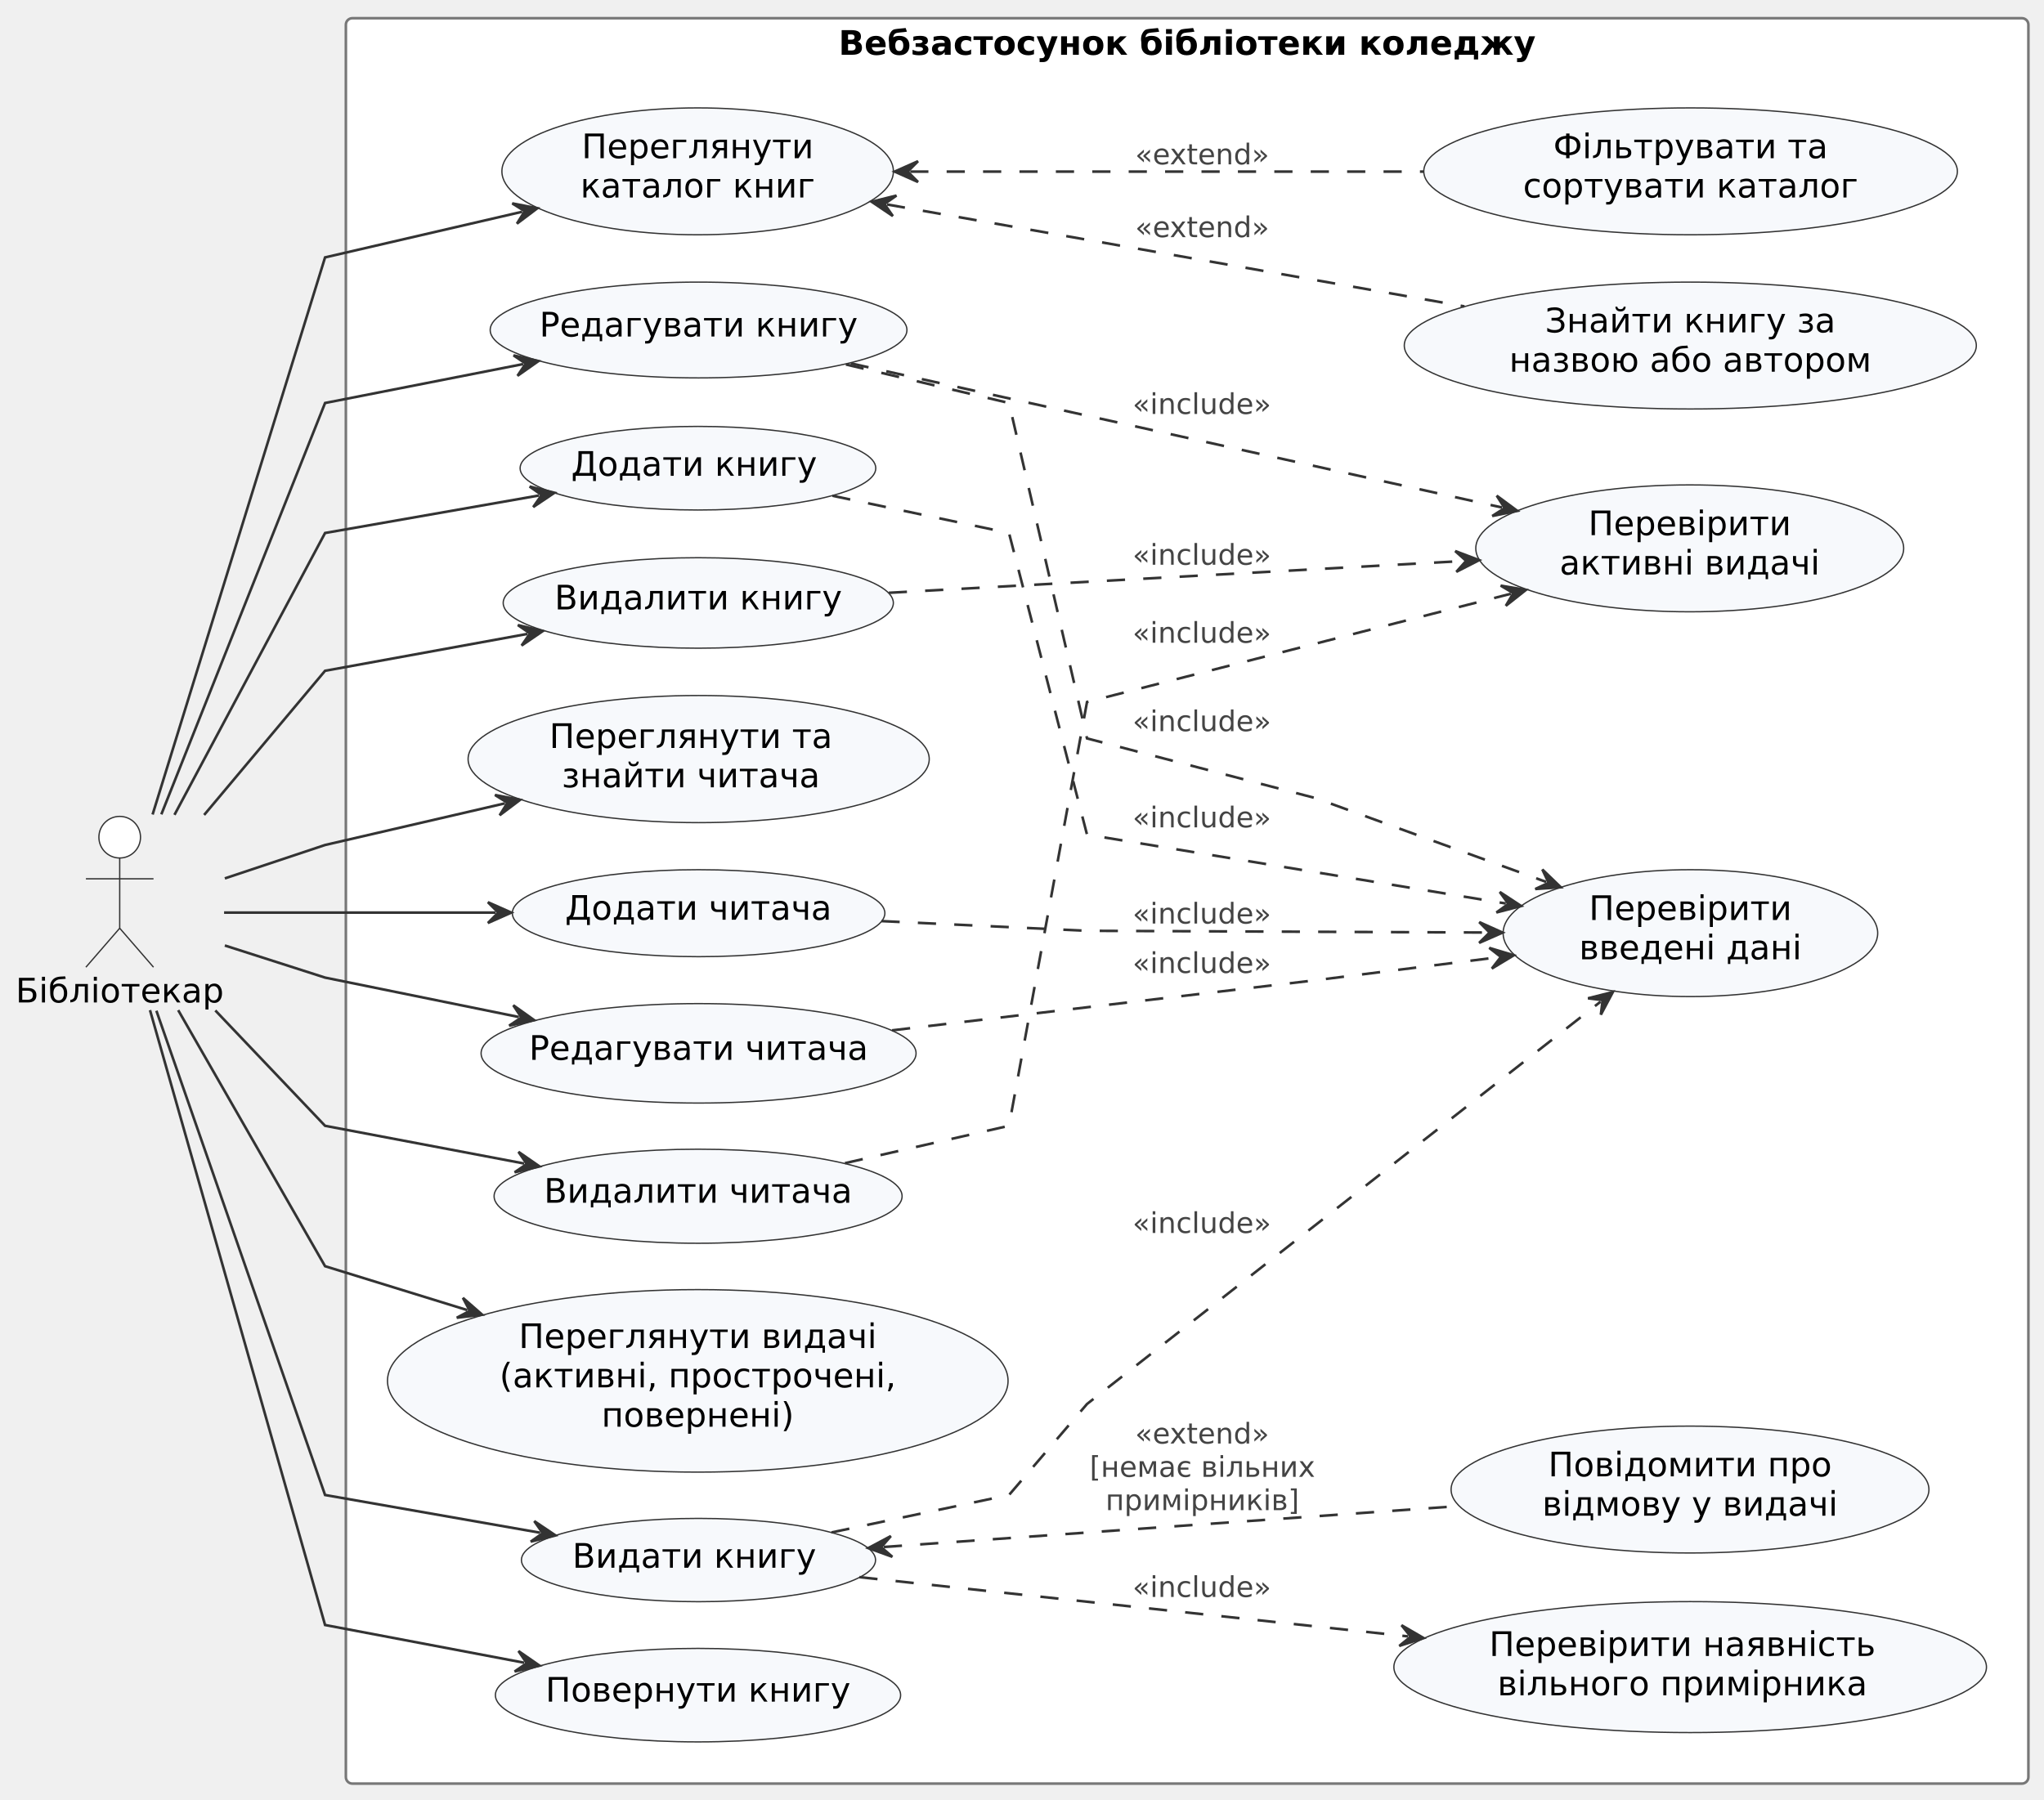
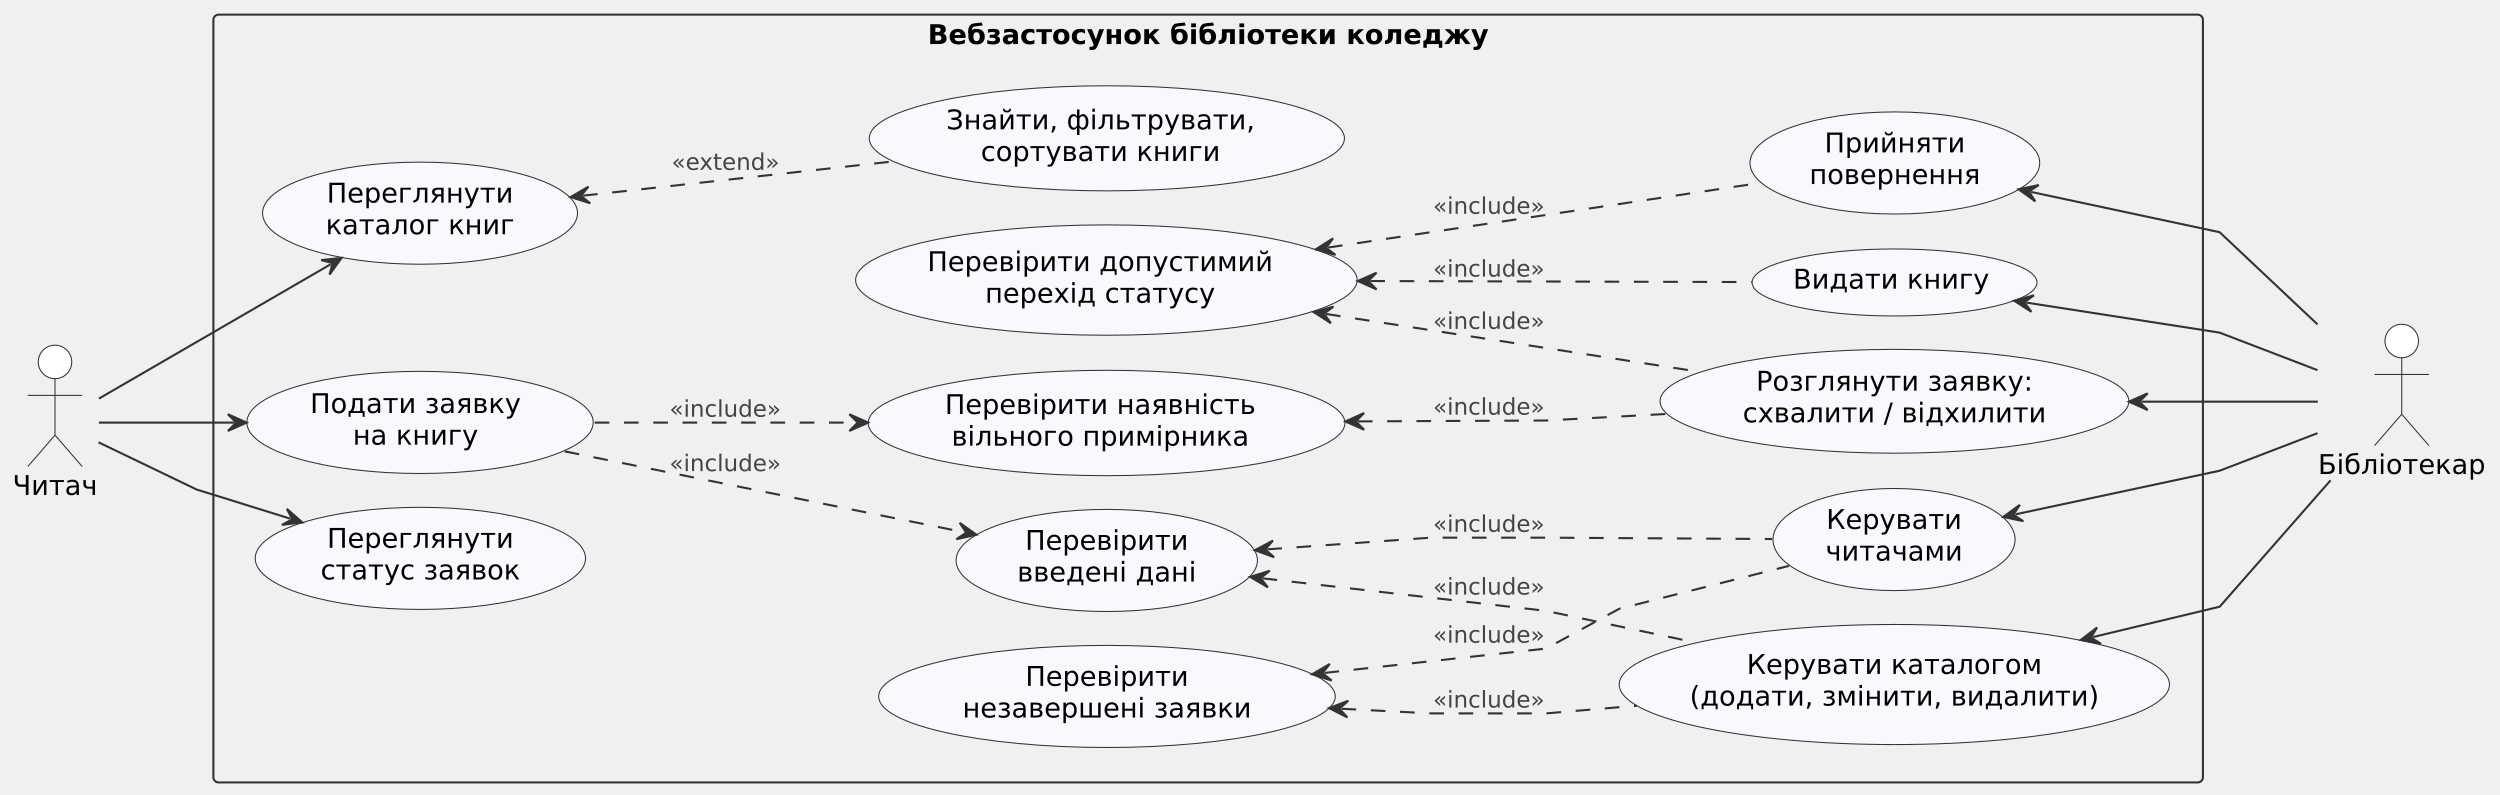
- <svg xmlns="http://www.w3.org/2000/svg" contentStyleType="text/css" height="692px" preserveAspectRatio="none" style="width:786px;height:692px;background:#FFFFFF;" version="1.1" viewBox="0 0 786 692" width="786px" zoomAndPan="magnify">
+ <svg xmlns="http://www.w3.org/2000/svg" contentStyleType="text/css" height="380px" preserveAspectRatio="none" style="width:1195px;height:380px;background:#FFFFFF;" version="1.1" viewBox="0 0 1195 380" width="1195px" zoomAndPan="magnify">
  <defs />
  <g>
    <g id="cluster_Вебзастосунок бібліотеки коледжу">
-       <rect fill="#FFFFFF" height="679" rx="2.5" ry="2.5" style="stroke:#777777;stroke-width:1.0;" width="647" x="133" y="7" />
-       <text fill="#000000" font-family="DejaVu Sans" font-size="13" font-weight="bold" lengthAdjust="spacing" textLength="268.074" x="322.463" y="21.067">Вебзастосунок бібліотеки коледжу</text>
+       <rect fill="none" height="367" rx="2.5" ry="2.5" style="stroke:#333333;stroke-width:1.0;" width="951" x="102" y="7" />
+       <text fill="#000000" font-family="DejaVu Sans" font-size="13" font-weight="bold" lengthAdjust="spacing" textLength="268.074" x="443.463" y="21.067">Вебзастосунок бібліотеки коледжу</text>
    </g>
    <g id="elem_UC1">
-       <ellipse cx="268.275" cy="65.901" fill="#F7F9FC" rx="75.275" ry="24.401" style="stroke:#333333;stroke-width:0.5;" />
-       <text fill="#000000" font-family="DejaVu Sans" font-size="13" lengthAdjust="spacing" textLength="89.197" x="223.677" y="60.835">Переглянути</text>
-       <text fill="#000000" font-family="DejaVu Sans" font-size="13" lengthAdjust="spacing" textLength="90.213" x="223.169" y="75.968">каталог книг</text>
+       <ellipse cx="200.775" cy="101.901" fill="#F7F9FC" rx="75.275" ry="24.401" style="stroke:#333333;stroke-width:0.5;" />
+       <text fill="#000000" font-family="DejaVu Sans" font-size="13" lengthAdjust="spacing" textLength="89.197" x="156.177" y="96.835">Переглянути</text>
+       <text fill="#000000" font-family="DejaVu Sans" font-size="13" lengthAdjust="spacing" textLength="90.213" x="155.669" y="111.968">каталог книг</text>
+     </g>
+     <g id="elem_UC2">
+       <ellipse cx="529.071" cy="66.114" fill="#F7F9FC" rx="113.57" ry="25.114" style="stroke:#333333;stroke-width:0.5;" />
+       <text fill="#000000" font-family="DejaVu Sans" font-size="13" lengthAdjust="spacing" textLength="147.532" x="452.304" y="61.831">Знайти, фільтрувати,</text>
+       <text fill="#000000" font-family="DejaVu Sans" font-size="13" lengthAdjust="spacing" textLength="114.48" x="468.83" y="76.964">сортувати книги</text>
+     </g>
+     <g id="elem_UC3">
+       <ellipse cx="200.781" cy="201.917" fill="#F7F9FC" rx="82.781" ry="24.417" style="stroke:#333333;stroke-width:0.5;" />
+       <text fill="#000000" font-family="DejaVu Sans" font-size="13" lengthAdjust="spacing" textLength="100.744" x="148.244" y="197.432">Подати заявку</text>
+       <text fill="#000000" font-family="DejaVu Sans" font-size="13" lengthAdjust="spacing" textLength="59.922" x="168.655" y="212.565">на книгу</text>
    </g>
    <g id="elem_UC4">
-       <ellipse cx="268.388" cy="180.078" fill="#F7F9FC" rx="68.388" ry="16.078" style="stroke:#333333;stroke-width:0.5;" />
-       <text fill="#000000" font-family="DejaVu Sans" font-size="13" lengthAdjust="spacing" textLength="94.542" x="219.635" y="182.995">Додати книгу</text>
+       <ellipse cx="200.942" cy="266.901" fill="#F7F9FC" rx="78.942" ry="24.401" style="stroke:#333333;stroke-width:0.5;" />
+       <text fill="#000000" font-family="DejaVu Sans" font-size="13" lengthAdjust="spacing" textLength="89.197" x="156.344" y="261.835">Переглянути</text>
+       <text fill="#000000" font-family="DejaVu Sans" font-size="13" lengthAdjust="spacing" textLength="95.399" x="153.243" y="276.968">статус заявок</text>
    </g>
    <g id="elem_UC5">
-       <ellipse cx="268.627" cy="126.925" fill="#F7F9FC" rx="80.127" ry="18.425" style="stroke:#333333;stroke-width:0.5;" />
-       <text fill="#000000" font-family="DejaVu Sans" font-size="13" lengthAdjust="spacing" textLength="122.421" x="207.416" y="129.426">Редагувати книгу</text>
+       <ellipse cx="905.556" cy="191.811" fill="#F7F9FC" rx="112.056" ry="24.811" style="stroke:#333333;stroke-width:0.5;" />
+       <text fill="#000000" font-family="DejaVu Sans" font-size="13" lengthAdjust="spacing" textLength="132.298" x="839.407" y="186.745">Розглянути заявку:</text>
+       <text fill="#000000" font-family="DejaVu Sans" font-size="13" lengthAdjust="spacing" textLength="145.076" x="833.018" y="201.878">схвалити / відхилити</text>
    </g>
    <g id="elem_UC6">
-       <ellipse cx="268.516" cy="231.903" fill="#F7F9FC" rx="75.016" ry="17.403" style="stroke:#333333;stroke-width:0.5;" />
-       <text fill="#000000" font-family="DejaVu Sans" font-size="13" lengthAdjust="spacing" textLength="110.557" x="213.238" y="234.404">Видалити книгу</text>
-     </g>
-     <g id="elem_UC2">
-       <ellipse cx="649.989" cy="132.901" fill="#F7F9FC" rx="109.989" ry="24.401" style="stroke:#333333;stroke-width:0.5;" />
-       <text fill="#000000" font-family="DejaVu Sans" font-size="13" lengthAdjust="spacing" textLength="111.738" x="594.12" y="127.835">Знайти книгу за</text>
-       <text fill="#000000" font-family="DejaVu Sans" font-size="13" lengthAdjust="spacing" textLength="139.306" x="580.336" y="142.968">назвою або автором</text>
-     </g>
-     <g id="elem_UC3">
-       <ellipse cx="650.097" cy="65.901" fill="#F7F9FC" rx="102.597" ry="24.401" style="stroke:#333333;stroke-width:0.5;" />
-       <text fill="#000000" font-family="DejaVu Sans" font-size="13" lengthAdjust="spacing" textLength="105.612" x="597.291" y="60.835">Фільтрувати та</text>
-       <text fill="#000000" font-family="DejaVu Sans" font-size="13" lengthAdjust="spacing" textLength="128.851" x="585.671" y="75.968">сортувати каталог</text>
+       <ellipse cx="905.595" cy="135.019" fill="#F7F9FC" rx="68.095" ry="16.019" style="stroke:#333333;stroke-width:0.5;" />
+       <text fill="#000000" font-family="DejaVu Sans" font-size="13" lengthAdjust="spacing" textLength="93.799" x="857.075" y="137.973">Видати книгу</text>
    </g>
    <g id="elem_UC7">
-       <ellipse cx="268.666" cy="291.951" fill="#F7F9FC" rx="88.666" ry="24.451" style="stroke:#333333;stroke-width:0.5;" />
-       <text fill="#000000" font-family="DejaVu Sans" font-size="13" lengthAdjust="spacing" textLength="108.869" x="211.232" y="287.668">Переглянути та</text>
-       <text fill="#000000" font-family="DejaVu Sans" font-size="13" lengthAdjust="spacing" textLength="99.296" x="216.018" y="302.801">знайти читача</text>
+       <ellipse cx="905.743" cy="77.901" fill="#F7F9FC" rx="69.243" ry="24.401" style="stroke:#333333;stroke-width:0.5;" />
+       <text fill="#000000" font-family="DejaVu Sans" font-size="13" lengthAdjust="spacing" textLength="67.266" x="872.11" y="72.835">Прийняти</text>
+       <text fill="#000000" font-family="DejaVu Sans" font-size="13" lengthAdjust="spacing" textLength="81.682" x="864.902" y="87.968">повернення</text>
    </g>
    <g id="elem_UC8">
-       <ellipse cx="268.635" cy="351.227" fill="#F7F9FC" rx="71.635" ry="16.727" style="stroke:#333333;stroke-width:0.5;" />
-       <text fill="#000000" font-family="DejaVu Sans" font-size="13" lengthAdjust="spacing" textLength="102.534" x="217.298" y="353.749">Додати читача</text>
+       <ellipse cx="905.505" cy="327.201" fill="#F7F9FC" rx="131.505" ry="28.701" style="stroke:#333333;stroke-width:0.5;" />
+       <text fill="#000000" font-family="DejaVu Sans" font-size="13" lengthAdjust="spacing" textLength="141.166" x="834.923" y="322.135">Керувати каталогом</text>
+       <text fill="#000000" font-family="DejaVu Sans" font-size="13" lengthAdjust="spacing" textLength="195.736" x="807.637" y="337.268">(додати, змінити, видалити)</text>
    </g>
    <g id="elem_UC9">
-       <ellipse cx="268.632" cy="405.127" fill="#F7F9FC" rx="83.632" ry="19.127" style="stroke:#333333;stroke-width:0.5;" />
-       <text fill="#000000" font-family="DejaVu Sans" font-size="13" lengthAdjust="spacing" textLength="130.413" x="203.426" y="407.627">Редагувати читача</text>
+       <ellipse cx="905.351" cy="257.901" fill="#F7F9FC" rx="57.851" ry="24.401" style="stroke:#333333;stroke-width:0.5;" />
+       <text fill="#000000" font-family="DejaVu Sans" font-size="13" lengthAdjust="spacing" textLength="64.822" x="872.94" y="252.835">Керувати</text>
+       <text fill="#000000" font-family="DejaVu Sans" font-size="13" lengthAdjust="spacing" textLength="65.571" x="872.566" y="267.968">читачами</text>
    </g>
-     <g id="elem_UC10">
-       <ellipse cx="268.445" cy="460.089" fill="#F7F9FC" rx="78.445" ry="18.089" style="stroke:#333333;stroke-width:0.5;" />
-       <text fill="#000000" font-family="DejaVu Sans" font-size="13" lengthAdjust="spacing" textLength="118.549" x="209.171" y="462.59">Видалити читача</text>
-     </g>
-     <g id="elem_UC13">
-       <ellipse cx="268.321" cy="531.101" fill="#F7F9FC" rx="119.321" ry="35.102" style="stroke:#333333;stroke-width:0.5;" />
-       <text fill="#000000" font-family="DejaVu Sans" font-size="13" lengthAdjust="spacing" textLength="137.687" x="199.477" y="518.469">Переглянути видачі</text>
-       <text fill="#000000" font-family="DejaVu Sans" font-size="13" lengthAdjust="spacing" textLength="152.502" x="192.07" y="533.602">(активні, прострочені,</text>
-       <text fill="#000000" font-family="DejaVu Sans" font-size="13" lengthAdjust="spacing" textLength="74.045" x="231.298" y="548.735">повернені)</text>
-     </g>
-     <g id="elem_UC11">
-       <ellipse cx="268.595" cy="600.019" fill="#F7F9FC" rx="68.095" ry="16.019" style="stroke:#333333;stroke-width:0.5;" />
-       <text fill="#000000" font-family="DejaVu Sans" font-size="13" lengthAdjust="spacing" textLength="93.799" x="220.075" y="602.973">Видати книгу</text>
-     </g>
-     <g id="elem_UC12">
-       <ellipse cx="268.411" cy="651.982" fill="#F7F9FC" rx="77.911" ry="17.982" style="stroke:#333333;stroke-width:0.5;" />
-       <text fill="#000000" font-family="DejaVu Sans" font-size="13" lengthAdjust="spacing" textLength="117.311" x="209.755" y="654.483">Повернути книгу</text>
+     <g id="elem_CHK_INPUT">
+       <ellipse cx="529.026" cy="267.901" fill="#F7F9FC" rx="72.026" ry="24.401" style="stroke:#333333;stroke-width:0.5;" />
+       <text fill="#000000" font-family="DejaVu Sans" font-size="13" lengthAdjust="spacing" textLength="78.019" x="490.016" y="262.835">Перевірити</text>
+       <text fill="#000000" font-family="DejaVu Sans" font-size="13" lengthAdjust="spacing" textLength="85.617" x="486.217" y="277.968">введені дані</text>
    </g>
    <g id="elem_CHK_AVAIL">
-       <ellipse cx="649.939" cy="641.188" fill="#F7F9FC" rx="113.939" ry="25.188" style="stroke:#333333;stroke-width:0.5;" />
-       <text fill="#000000" font-family="DejaVu Sans" font-size="13" lengthAdjust="spacing" textLength="148.592" x="572.643" y="636.905">Перевірити наявність</text>
-       <text fill="#000000" font-family="DejaVu Sans" font-size="13" lengthAdjust="spacing" textLength="142.251" x="575.814" y="652.038">вільного примірника</text>
+       <ellipse cx="528.939" cy="202.188" fill="#F7F9FC" rx="113.939" ry="25.188" style="stroke:#333333;stroke-width:0.5;" />
+       <text fill="#000000" font-family="DejaVu Sans" font-size="13" lengthAdjust="spacing" textLength="148.592" x="451.643" y="197.905">Перевірити наявність</text>
+       <text fill="#000000" font-family="DejaVu Sans" font-size="13" lengthAdjust="spacing" textLength="142.251" x="454.814" y="213.038">вільного примірника</text>
    </g>
-     <g id="elem_DENY">
-       <ellipse cx="649.878" cy="572.901" fill="#F7F9FC" rx="91.878" ry="24.401" style="stroke:#333333;stroke-width:0.5;" />
-       <text fill="#000000" font-family="DejaVu Sans" font-size="13" lengthAdjust="spacing" textLength="109.059" x="595.349" y="567.835">Повідомити про</text>
-       <text fill="#000000" font-family="DejaVu Sans" font-size="13" lengthAdjust="spacing" textLength="113.693" x="593.032" y="582.968">відмову у видачі</text>
+     <g id="elem_CHK_STATE">
+       <ellipse cx="528.862" cy="133.872" fill="#F7F9FC" rx="119.862" ry="26.372" style="stroke:#333333;stroke-width:0.5;" />
+       <text fill="#000000" font-family="DejaVu Sans" font-size="13" lengthAdjust="spacing" textLength="165.16" x="443.282" y="129.589">Перевірити допустимий</text>
+       <text fill="#000000" font-family="DejaVu Sans" font-size="13" lengthAdjust="spacing" textLength="109.967" x="470.878" y="144.722">перехід статусу</text>
    </g>
-     <g id="elem_CHK_INPUT">
-       <ellipse cx="650.026" cy="358.901" fill="#F7F9FC" rx="72.026" ry="24.401" style="stroke:#333333;stroke-width:0.5;" />
-       <text fill="#000000" font-family="DejaVu Sans" font-size="13" lengthAdjust="spacing" textLength="78.019" x="611.016" y="353.835">Перевірити</text>
-       <text fill="#000000" font-family="DejaVu Sans" font-size="13" lengthAdjust="spacing" textLength="85.617" x="607.217" y="368.968">введені дані</text>
+     <g id="elem_CHK_ACTIVE">
+       <ellipse cx="529.128" cy="332.901" fill="#F7F9FC" rx="109.127" ry="24.401" style="stroke:#333333;stroke-width:0.5;" />
+       <text fill="#000000" font-family="DejaVu Sans" font-size="13" lengthAdjust="spacing" textLength="78.019" x="490.118" y="327.835">Перевірити</text>
+       <text fill="#000000" font-family="DejaVu Sans" font-size="13" lengthAdjust="spacing" textLength="138.087" x="460.084" y="342.968">незавершені заявки</text>
    </g>
-     <g id="elem_CHK_LOANS">
-       <ellipse cx="649.769" cy="210.901" fill="#F7F9FC" rx="82.269" ry="24.401" style="stroke:#333333;stroke-width:0.5;" />
-       <text fill="#000000" font-family="DejaVu Sans" font-size="13" lengthAdjust="spacing" textLength="78.019" x="610.759" y="205.835">Перевірити</text>
-       <text fill="#000000" font-family="DejaVu Sans" font-size="13" lengthAdjust="spacing" textLength="100.103" x="599.717" y="220.968">активні видачі</text>
+     <g id="elem_Reader">
+       <ellipse cx="26.29" cy="173" fill="#FFFFFF" rx="8" ry="8" style="stroke:#333333;stroke-width:0.5;" />
+       <path d="M26.29,181 L26.29,208 M13.29,189 L39.29,189 M26.29,208 L13.29,223 M26.29,208 L39.29,223 " fill="none" style="stroke:#333333;stroke-width:0.5;" />
+       <text fill="#000000" font-family="DejaVu Sans" font-size="13" lengthAdjust="spacing" textLength="40.581" x="6" y="236.567">Читач</text>
    </g>
    <g id="elem_Librarian">
-       <ellipse cx="46.032" cy="322" fill="#FFFFFF" rx="8" ry="8" style="stroke:#333333;stroke-width:0.5;" />
-       <path d="M46.032,330 L46.032,357 M33.032,338 L59.032,338 M46.032,357 L33.032,372 M46.032,357 L59.032,372 " fill="none" style="stroke:#333333;stroke-width:0.5;" />
-       <text fill="#000000" font-family="DejaVu Sans" font-size="13" lengthAdjust="spacing" textLength="80.063" x="6" y="385.567">Бібліотекар</text>
+       <ellipse cx="1148.032" cy="163" fill="#FFFFFF" rx="8" ry="8" style="stroke:#333333;stroke-width:0.5;" />
+       <path d="M1148.032,171 L1148.032,198 M1135.032,179 L1161.032,179 M1148.032,198 L1135.032,213 M1148.032,198 L1161.032,213 " fill="none" style="stroke:#333333;stroke-width:0.5;" />
+       <text fill="#000000" font-family="DejaVu Sans" font-size="13" lengthAdjust="spacing" textLength="80.063" x="1108" y="226.567">Бібліотекар</text>
    </g>
-     <g id="link_Librarian_UC1">
-       <path d="M58.68,313.27 C80.44,242.97 125,99 125,99 C125,99 162.075,90.414 200.805,81.444 " fill="none" id="Librarian-to-UC1" style="stroke:#333333;stroke-width:1.0;" />
-       <polygon fill="#333333" points="206.65,80.09,196.98,78.224,201.779,81.218,198.785,86.017,206.65,80.09" style="stroke:#333333;stroke-width:1.0;" />
+     <g id="link_Reader_UC1">
+       <path d="M47.29,190.53 C75.52,174.16 122.659,146.828 158.108,126.288 " fill="none" id="Reader-to-UC1" style="stroke:#333333;stroke-width:1.0;" />
+       <polygon fill="#333333" points="163.3,123.28,153.507,124.331,158.974,125.787,157.518,131.253,163.3,123.28" style="stroke:#333333;stroke-width:1.0;" />
    </g>
-     <g id="link_Librarian_UC4">
-       <path d="M67.09,313.4 C90.2,270.14 125,205 125,205 C125,205 167.04,197.627 207.31,190.558 " fill="none" id="Librarian-to-UC4" style="stroke:#333333;stroke-width:1.0;" />
-       <polygon fill="#333333" points="213.22,189.52,203.664,187.137,208.295,190.385,205.047,195.016,213.22,189.52" style="stroke:#333333;stroke-width:1.0;" />
+     <g id="link_Reader_UC3">
+       <path d="M47.29,202 C64.81,202 85.62,202 111.91,202 " fill="none" id="Reader-to-UC3" style="stroke:#333333;stroke-width:1.0;" />
+       <polygon fill="#333333" points="117.91,202,108.91,198,112.91,202,108.91,206,117.91,202" style="stroke:#333333;stroke-width:1.0;" />
    </g>
-     <g id="link_Librarian_UC5">
-       <path d="M62.04,313.21 C84.71,256.25 125,155 125,155 C125,155 162.343,147.668 201.183,140.028 " fill="none" id="Librarian-to-UC5" style="stroke:#333333;stroke-width:1.0;" />
-       <polygon fill="#333333" points="207.07,138.87,197.467,136.682,202.164,139.835,199.011,144.532,207.07,138.87" style="stroke:#333333;stroke-width:1.0;" />
-     </g>
-     <g id="link_Librarian_UC6">
-       <path d="M78.5,313.44 C100.15,287.63 125,258 125,258 C125,258 163.557,250.966 202.817,243.806 " fill="none" id="Librarian-to-UC6" style="stroke:#333333;stroke-width:1.0;" />
-       <polygon fill="#333333" points="208.72,242.73,199.148,240.41,203.801,243.627,200.584,248.28,208.72,242.73" style="stroke:#333333;stroke-width:1.0;" />
-     </g>
-     <g id="link_Librarian_UC7">
-       <path d="M86.46,337.85 C105.8,331.4 125,325 125,325 C125,325 157.325,317.513 194.165,308.983 " fill="none" id="Librarian-to-UC7" style="stroke:#333333;stroke-width:1.0;" />
-       <polygon fill="#333333" points="200.01,307.63,190.34,305.763,195.139,308.758,192.144,313.557,200.01,307.63" style="stroke:#333333;stroke-width:1.0;" />
-     </g>
-     <g id="link_Librarian_UC8">
-       <path d="M86.17,351 C116.73,351 154.01,351 190.62,351 " fill="none" id="Librarian-to-UC8" style="stroke:#333333;stroke-width:1.0;" />
-       <polygon fill="#333333" points="196.62,351,187.62,347,191.62,351,187.62,355,196.62,351" style="stroke:#333333;stroke-width:1.0;" />
-     </g>
-     <g id="link_Librarian_UC9">
-       <path d="M86.46,363.65 C105.8,369.85 125,376 125,376 C125,376 161.13,383.354 199.53,391.164 " fill="none" id="Librarian-to-UC9" style="stroke:#333333;stroke-width:1.0;" />
-       <polygon fill="#333333" points="205.41,392.36,197.388,386.647,200.51,391.363,195.793,394.486,205.41,392.36" style="stroke:#333333;stroke-width:1.0;" />
-     </g>
-     <g id="link_Librarian_UC10">
-       <path d="M82.8,388.64 C103.31,410.2 125,433 125,433 C125,433 162.645,440.133 201.585,447.513 " fill="none" id="Librarian-to-UC10" style="stroke:#333333;stroke-width:1.0;" />
-       <polygon fill="#333333" points="207.48,448.63,199.382,443.024,202.567,447.699,197.893,450.884,207.48,448.63" style="stroke:#333333;stroke-width:1.0;" />
-     </g>
-     <g id="link_Librarian_UC13">
-       <path d="M68.52,388.52 C91.61,428.78 125,487 125,487 C125,487 148.027,494.11 179.697,503.89 " fill="none" id="Librarian-to-UC13" style="stroke:#333333;stroke-width:1.0;" />
-       <polygon fill="#333333" points="185.43,505.66,178.011,499.183,180.653,504.185,175.65,506.826,185.43,505.66" style="stroke:#333333;stroke-width:1.0;" />
-     </g>
-     <g id="link_Librarian_UC11">
-       <path d="M60.14,388.75 C82.37,452.58 125,575 125,575 C125,575 167.36,582.433 207.72,589.513 " fill="none" id="Librarian-to-UC11" style="stroke:#333333;stroke-width:1.0;" />
-       <polygon fill="#333333" points="213.63,590.55,205.457,585.055,208.705,589.686,204.074,592.935,213.63,590.55" style="stroke:#333333;stroke-width:1.0;" />
-     </g>
-     <g id="link_Librarian_UC12">
-       <path d="M57.68,388.52 C79.04,463.57 125,625 125,625 C125,625 162.645,632.133 201.585,639.513 " fill="none" id="Librarian-to-UC12" style="stroke:#333333;stroke-width:1.0;" />
-       <polygon fill="#333333" points="207.48,640.63,199.382,635.024,202.567,639.699,197.893,642.884,207.48,640.63" style="stroke:#333333;stroke-width:1.0;" />
+     <g id="link_Reader_UC4">
+       <path d="M47.09,211.43 C66.71,220.87 94,234 94,234 C94,234 113.141,239.956 138.792,247.946 " fill="none" id="Reader-to-UC4" style="stroke:#333333;stroke-width:1.0;" />
+       <polygon fill="#333333" points="144.52,249.73,137.117,243.234,139.746,248.243,134.738,250.872,144.52,249.73" style="stroke:#333333;stroke-width:1.0;" />
    </g>
    <g id="link_UC1_UC2">
-       <path d="M341.079,78.634 C404.188,89.784 494.01,105.64 563.14,117.84 " fill="none" id="UC1-backto-UC2" style="stroke:#333333;stroke-width:1.0;stroke-dasharray:7.0,7.0;" />
-       <polygon fill="#333333" points="335.17,77.59,343.337,83.095,340.094,78.46,344.729,75.217,335.17,77.59" style="stroke:#333333;stroke-width:1.0;" />
-       <text fill="#444444" font-family="DejaVu Sans" font-size="11" lengthAdjust="spacing" textLength="51.772" x="436.5" y="91.21">«extend»</text>
+       <path d="M278.704,93.531 C323.834,88.541 377.07,82.67 427.09,77.14 " fill="none" id="UC1-backto-UC2" style="stroke:#333333;stroke-width:1.0;stroke-dasharray:7.0,7.0;" />
+       <polygon fill="#333333" points="272.74,94.19,282.125,97.177,277.71,93.641,281.246,89.225,272.74,94.19" style="stroke:#333333;stroke-width:1.0;" />
+       <text fill="#444444" font-family="DejaVu Sans" font-size="11" lengthAdjust="spacing" textLength="51.772" x="321" y="81.21">«extend»</text>
    </g>
-     <g id="link_UC1_UC3">
-       <path d="M350.02,66 C408.09,66 483.33,66 547.36,66 " fill="none" id="UC1-backto-UC3" style="stroke:#333333;stroke-width:1.0;stroke-dasharray:7.0,7.0;" />
-       <polygon fill="#333333" points="344.02,66,353.02,70,349.02,66,353.02,62,344.02,66" style="stroke:#333333;stroke-width:1.0;" />
-       <text fill="#444444" font-family="DejaVu Sans" font-size="11" lengthAdjust="spacing" textLength="51.772" x="436.5" y="63.21">«extend»</text>
+     <g id="link_UC3_CHK_INPUT">
+       <path d="M269.94,215.76 C327.98,227.5 404.839,243.07 460.869,254.41 " fill="none" id="UC3-to-CHK_INPUT" style="stroke:#333333;stroke-width:1.0;stroke-dasharray:7.0,7.0;" />
+       <polygon fill="#333333" points="466.75,255.6,458.722,249.894,461.849,254.608,457.135,257.735,466.75,255.6" style="stroke:#333333;stroke-width:1.0;" />
+       <text fill="#444444" font-family="DejaVu Sans" font-size="11" lengthAdjust="spacing" textLength="53.313" x="320" y="225.21">«include»</text>
    </g>
-     <g id="link_UC11_CHK_AVAIL">
-       <path d="M330.47,606.59 C388.93,612.9 472.295,621.905 541.495,629.385 " fill="none" id="UC11-to-CHK_AVAIL" style="stroke:#333333;stroke-width:1.0;stroke-dasharray:7.0,7.0;" />
-       <polygon fill="#333333" points="547.46,630.03,538.942,625.086,542.489,629.493,538.082,633.04,547.46,630.03" style="stroke:#333333;stroke-width:1.0;" />
-       <text fill="#444444" font-family="DejaVu Sans" font-size="11" lengthAdjust="spacing" textLength="53.313" x="435.5" y="614.21">«include»</text>
+     <g id="link_UC3_CHK_AVAIL">
+       <path d="M284.26,202 C323.87,202 366,202 408.98,202 " fill="none" id="UC3-to-CHK_AVAIL" style="stroke:#333333;stroke-width:1.0;stroke-dasharray:7.0,7.0;" />
+       <polygon fill="#333333" points="414.98,202,405.98,198,409.98,202,405.98,206,414.98,202" style="stroke:#333333;stroke-width:1.0;" />
+       <text fill="#444444" font-family="DejaVu Sans" font-size="11" lengthAdjust="spacing" textLength="53.313" x="320" y="199.21">«include»</text>
    </g>
-     <g id="link_UC11_DENY">
-       <path d="M339.865,594.994 C402.245,590.554 491.37,584.21 560.78,579.28 " fill="none" id="UC11-backto-DENY" style="stroke:#333333;stroke-width:1.0;stroke-dasharray:7.0,7.0;" />
-       <polygon fill="#333333" points="333.88,595.42,343.141,598.771,338.867,595.065,342.573,590.791,333.88,595.42" style="stroke:#333333;stroke-width:1.0;" />
-       <text fill="#444444" font-family="DejaVu Sans" font-size="11" lengthAdjust="spacing" textLength="51.772" x="436.478" y="555.21">«extend»</text>
-       <text fill="#444444" font-family="DejaVu Sans" font-size="11" lengthAdjust="spacing" textLength="86.727" x="419" y="568.015">[немає вільних</text>
-       <text fill="#444444" font-family="DejaVu Sans" font-size="11" lengthAdjust="spacing" textLength="74.476" x="425.126" y="580.82">примірників]</text>
+     <g id="link_UC5_Librarian">
+       <path d="M1023.6,192 C1055.97,192 1083.23,192 1107.92,192 " fill="none" id="UC5-backto-Librarian" style="stroke:#333333;stroke-width:1.0;" />
+       <polygon fill="#333333" points="1017.6,192,1026.6,196,1022.6,192,1026.6,188,1017.6,192" style="stroke:#333333;stroke-width:1.0;" />
    </g>
-     <g id="link_UC4_CHK_INPUT">
-       <path d="M320.1,190.67 C352.31,197.47 388,205 388,205 C388,205 418,321 418,321 C418,321 510.68,336.246 579.04,347.496 " fill="none" id="UC4-to-CHK_INPUT" style="stroke:#333333;stroke-width:1.0;stroke-dasharray:7.0,7.0;" />
-       <polygon fill="#333333" points="584.96,348.47,576.729,343.062,580.026,347.658,575.43,350.955,584.96,348.47" style="stroke:#333333;stroke-width:1.0;" />
-       <text fill="#444444" font-family="DejaVu Sans" font-size="11" lengthAdjust="spacing" textLength="53.313" x="435.5" y="318.21">«include»</text>
+     <g id="link_UC6_Librarian">
+       <path d="M968.649,144.651 C1012.819,151.511 1061,159 1061,159 C1061,159 1085.09,168.25 1107.77,176.95 " fill="none" id="UC6-backto-Librarian" style="stroke:#333333;stroke-width:1.0;" />
+       <polygon fill="#333333" points="962.72,143.73,971,149.064,967.661,144.497,972.227,141.159,962.72,143.73" style="stroke:#333333;stroke-width:1.0;" />
    </g>
-     <g id="link_UC5_CHK_INPUT">
-       <path d="M325.28,140.18 C356.02,147.44 388,155 388,155 C388,155 418,284 418,284 C418,284 506,307 506,307 C506,307 553.121,324.14 594.551,339.2 " fill="none" id="UC5-to-CHK_INPUT" style="stroke:#333333;stroke-width:1.0;stroke-dasharray:7.0,7.0;" />
-       <polygon fill="#333333" points="600.19,341.25,593.098,334.416,595.491,339.542,590.365,341.935,600.19,341.25" style="stroke:#333333;stroke-width:1.0;" />
-       <text fill="#444444" font-family="DejaVu Sans" font-size="11" lengthAdjust="spacing" textLength="53.313" x="435.5" y="281.21">«include»</text>
+     <g id="link_UC7_Librarian">
+       <path d="M970.778,91.733 C1014.528,101.073 1061,111 1061,111 C1061,111 1085.09,133.69 1107.77,155.06 " fill="none" id="UC7-backto-Librarian" style="stroke:#333333;stroke-width:1.0;" />
+       <polygon fill="#333333" points="964.91,90.48,972.876,96.271,969.8,91.524,974.547,88.447,964.91,90.48" style="stroke:#333333;stroke-width:1.0;" />
    </g>
-     <g id="link_UC8_CHK_INPUT">
-       <path d="M338.97,354.27 C377.62,356.1 418,358 418,358 C418,358 503.93,358.374 571.81,358.664 " fill="none" id="UC8-to-CHK_INPUT" style="stroke:#333333;stroke-width:1.0;stroke-dasharray:7.0,7.0;" />
-       <polygon fill="#333333" points="577.81,358.69,568.827,354.652,572.81,358.669,568.793,362.651,577.81,358.69" style="stroke:#333333;stroke-width:1.0;" />
-       <text fill="#444444" font-family="DejaVu Sans" font-size="11" lengthAdjust="spacing" textLength="53.313" x="435.5" y="355.21">«include»</text>
+     <g id="link_UC8_Librarian">
+       <path d="M1000.415,304.513 C1035.115,296.203 1061,290 1061,290 C1061,290 1089.74,257.25 1114,229.61 " fill="none" id="UC8-backto-Librarian" style="stroke:#333333;stroke-width:1.0;" />
+       <polygon fill="#333333" points="994.58,305.91,1004.264,307.704,999.442,304.745,1002.401,299.924,994.58,305.91" style="stroke:#333333;stroke-width:1.0;" />
    </g>
-     <g id="link_UC9_CHK_INPUT">
-       <path d="M343.03,396.29 C412.46,388.07 506,377 506,377 C506,377 538.937,372.849 576.157,368.168 " fill="none" id="UC9-to-CHK_INPUT" style="stroke:#333333;stroke-width:1.0;stroke-dasharray:7.0,7.0;" />
-       <polygon fill="#333333" points="582.11,367.42,572.681,364.574,577.149,368.044,573.679,372.512,582.11,367.42" style="stroke:#333333;stroke-width:1.0;" />
-       <text fill="#444444" font-family="DejaVu Sans" font-size="11" lengthAdjust="spacing" textLength="53.313" x="435.5" y="374.21">«include»</text>
+     <g id="link_UC9_Librarian">
+       <path d="M963.388,245.847 C1008.388,236.237 1061,225 1061,225 C1061,225 1085.09,215.75 1107.77,207.05 " fill="none" id="UC9-backto-Librarian" style="stroke:#333333;stroke-width:1.0;" />
+       <polygon fill="#333333" points="957.52,247.1,967.157,249.132,962.41,246.056,965.486,241.309,957.52,247.1" style="stroke:#333333;stroke-width:1.0;" />
    </g>
-     <g id="link_UC11_CHK_INPUT">
-       <path d="M319.75,589.4 C352.05,582.58 388,575 388,575 C388,575 418,540 418,540 C418,540 553.567,433.781 615.487,385.261 " fill="none" id="UC11-to-CHK_INPUT" style="stroke:#333333;stroke-width:1.0;stroke-dasharray:7.0,7.0;" />
-       <polygon fill="#333333" points="620.21,381.56,610.659,383.963,616.274,384.644,615.593,390.26,620.21,381.56" style="stroke:#333333;stroke-width:1.0;" />
-       <text fill="#444444" font-family="DejaVu Sans" font-size="11" lengthAdjust="spacing" textLength="53.313" x="435.5" y="474.21">«include»</text>
+     <g id="link_CHK_STATE_UC5">
+       <path d="M633.839,150.078 C691.049,158.938 756.87,169.14 812.95,177.82 " fill="none" id="CHK_STATE-backto-UC5" style="stroke:#333333;stroke-width:1.0;stroke-dasharray:7.0,7.0;" />
+       <polygon fill="#333333" points="627.91,149.16,636.192,154.49,632.851,149.925,637.416,146.584,627.91,149.16" style="stroke:#333333;stroke-width:1.0;" />
+       <text fill="#444444" font-family="DejaVu Sans" font-size="11" lengthAdjust="spacing" textLength="53.313" x="685" y="157.21">«include»</text>
    </g>
-     <g id="link_UC5_CHK_LOANS">
-       <path d="M327.14,139.76 C396.08,155.02 505.362,179.203 577.622,195.203 " fill="none" id="UC5-to-CHK_LOANS" style="stroke:#333333;stroke-width:1.0;stroke-dasharray:7.0,7.0;" />
-       <polygon fill="#333333" points="583.48,196.5,575.558,190.649,578.598,195.419,573.828,198.46,583.48,196.5" style="stroke:#333333;stroke-width:1.0;" />
-       <text fill="#444444" font-family="DejaVu Sans" font-size="11" lengthAdjust="spacing" textLength="53.313" x="435.5" y="159.21">«include»</text>
+     <g id="link_CHK_STATE_UC6">
+       <path d="M655.01,134.335 C717.23,134.495 785.09,134.68 837.36,134.82 " fill="none" id="CHK_STATE-backto-UC6" style="stroke:#333333;stroke-width:1.0;stroke-dasharray:7.0,7.0;" />
+       <polygon fill="#333333" points="649.01,134.32,658,138.343,654.01,134.333,658.02,130.343,649.01,134.32" style="stroke:#333333;stroke-width:1.0;" />
+       <text fill="#444444" font-family="DejaVu Sans" font-size="11" lengthAdjust="spacing" textLength="53.313" x="685" y="132.21">«include»</text>
    </g>
-     <g id="link_UC6_CHK_LOANS">
-       <path d="M341.77,228 C406.61,224.41 495.629,219.492 562.799,215.772 " fill="none" id="UC6-to-CHK_LOANS" style="stroke:#333333;stroke-width:1.0;stroke-dasharray:7.0,7.0;" />
-       <polygon fill="#333333" points="568.79,215.44,559.583,211.944,563.798,215.716,560.025,219.932,568.79,215.44" style="stroke:#333333;stroke-width:1.0;" />
-       <text fill="#444444" font-family="DejaVu Sans" font-size="11" lengthAdjust="spacing" textLength="53.313" x="435.5" y="217.21">«include»</text>
+     <g id="link_CHK_STATE_UC7">
+       <path d="M634.824,118.323 C702.214,108.253 783.49,96.09 841.58,87.41 " fill="none" id="CHK_STATE-backto-UC7" style="stroke:#333333;stroke-width:1.0;stroke-dasharray:7.0,7.0;" />
+       <polygon fill="#333333" points="628.89,119.21,638.382,121.836,633.835,118.471,637.2,113.924,628.89,119.21" style="stroke:#333333;stroke-width:1.0;" />
+       <text fill="#444444" font-family="DejaVu Sans" font-size="11" lengthAdjust="spacing" textLength="53.313" x="685" y="102.21">«include»</text>
    </g>
-     <g id="link_UC10_CHK_LOANS">
-       <path d="M324.93,447.37 C355.77,440.34 388,433 388,433 C388,433 418,270 418,270 C418,270 512.557,245.844 580.976,228.374 " fill="none" id="UC10-to-CHK_LOANS" style="stroke:#333333;stroke-width:1.0;stroke-dasharray:7.0,7.0;" />
-       <polygon fill="#333333" points="586.79,226.89,577.08,225.241,581.945,228.127,579.059,232.992,586.79,226.89" style="stroke:#333333;stroke-width:1.0;" />
-       <text fill="#444444" font-family="DejaVu Sans" font-size="11" lengthAdjust="spacing" textLength="53.313" x="435.5" y="247.21">«include»</text>
+     <g id="link_CHK_AVAIL_UC5">
+       <path d="M649.06,201.431 C698.31,201.191 739,201 739,201 C739,201 765.02,199.59 796.42,197.88 " fill="none" id="CHK_AVAIL-backto-UC5" style="stroke:#333333;stroke-width:1.0;stroke-dasharray:7.0,7.0;" />
+       <polygon fill="#333333" points="643.06,201.46,652.079,205.416,648.06,201.436,652.04,197.416,643.06,201.46" style="stroke:#333333;stroke-width:1.0;" />
+       <text fill="#444444" font-family="DejaVu Sans" font-size="11" lengthAdjust="spacing" textLength="53.313" x="685" y="198.21">«include»</text>
+     </g>
+     <g id="link_CHK_INPUT_UC8">
+       <path d="M603.531,276.444 C664.591,283.454 739,292 739,292 C739,292 773.27,299.25 810.63,307.15 " fill="none" id="CHK_INPUT-backto-UC8" style="stroke:#333333;stroke-width:1.0;stroke-dasharray:7.0,7.0;" />
+       <polygon fill="#333333" points="597.57,275.76,606.055,280.76,602.537,276.33,606.967,272.813,597.57,275.76" style="stroke:#333333;stroke-width:1.0;" />
+       <text fill="#444444" font-family="DejaVu Sans" font-size="11" lengthAdjust="spacing" textLength="53.313" x="685" y="284.21">«include»</text>
+     </g>
+     <g id="link_CHK_INPUT_UC9">
+       <path d="M605.775,262.583 C646.525,259.673 684,257 684,257 C684,257 739,257 739,257 C739,257 799.28,257.36 847.08,257.65 " fill="none" id="CHK_INPUT-backto-UC9" style="stroke:#333333;stroke-width:1.0;stroke-dasharray:7.0,7.0;" />
+       <polygon fill="#333333" points="599.79,263.01,609.052,266.359,604.777,262.654,608.482,258.379,599.79,263.01" style="stroke:#333333;stroke-width:1.0;" />
+       <text fill="#444444" font-family="DejaVu Sans" font-size="11" lengthAdjust="spacing" textLength="53.313" x="685" y="254.21">«include»</text>
+     </g>
+     <g id="link_CHK_ACTIVE_UC8">
+       <path d="M641.262,338.782 C668.332,340.192 684,341 684,341 C684,341 739,341 739,341 C739,341 757.68,339.42 782.48,337.32 " fill="none" id="CHK_ACTIVE-backto-UC8" style="stroke:#333333;stroke-width:1.0;stroke-dasharray:7.0,7.0;" />
+       <polygon fill="#333333" points="635.27,338.47,644.05,342.933,640.263,338.73,644.466,334.944,635.27,338.47" style="stroke:#333333;stroke-width:1.0;" />
+       <text fill="#444444" font-family="DejaVu Sans" font-size="11" lengthAdjust="spacing" textLength="53.313" x="685" y="338.21">«include»</text>
+     </g>
+     <g id="link_CHK_ACTIVE_UC9">
+       <path d="M633.124,321.653 C687.704,315.643 739,310 739,310 C739,310 774,291 774,291 C774,291 818.21,279.82 855.16,270.48 " fill="none" id="CHK_ACTIVE-backto-UC9" style="stroke:#333333;stroke-width:1.0;stroke-dasharray:7.0,7.0;" />
+       <polygon fill="#333333" points="627.16,322.31,636.544,325.301,632.13,321.763,635.668,317.349,627.16,322.31" style="stroke:#333333;stroke-width:1.0;" />
+       <text fill="#444444" font-family="DejaVu Sans" font-size="11" lengthAdjust="spacing" textLength="53.313" x="685" y="307.21">«include»</text>
    </g>
  </g>
</svg>
